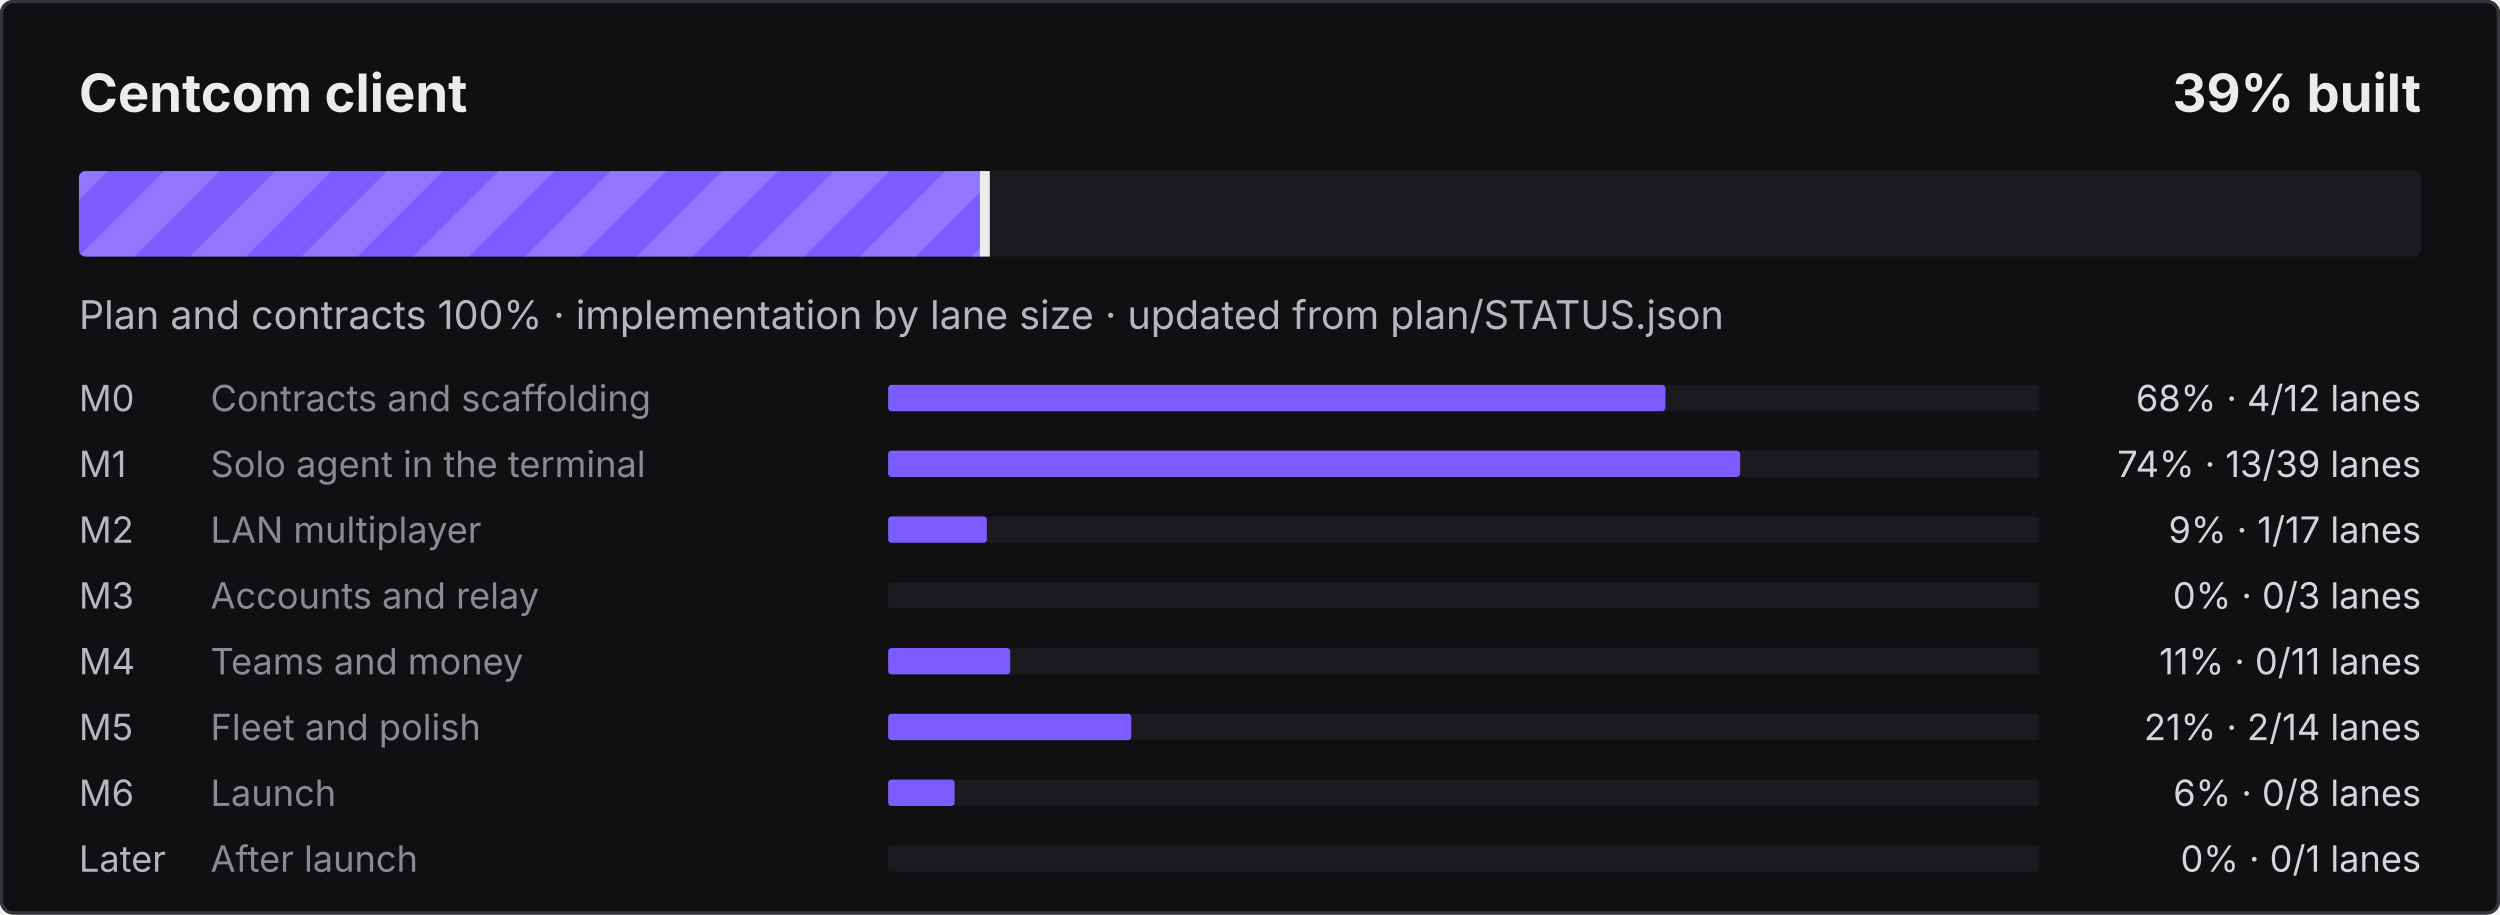
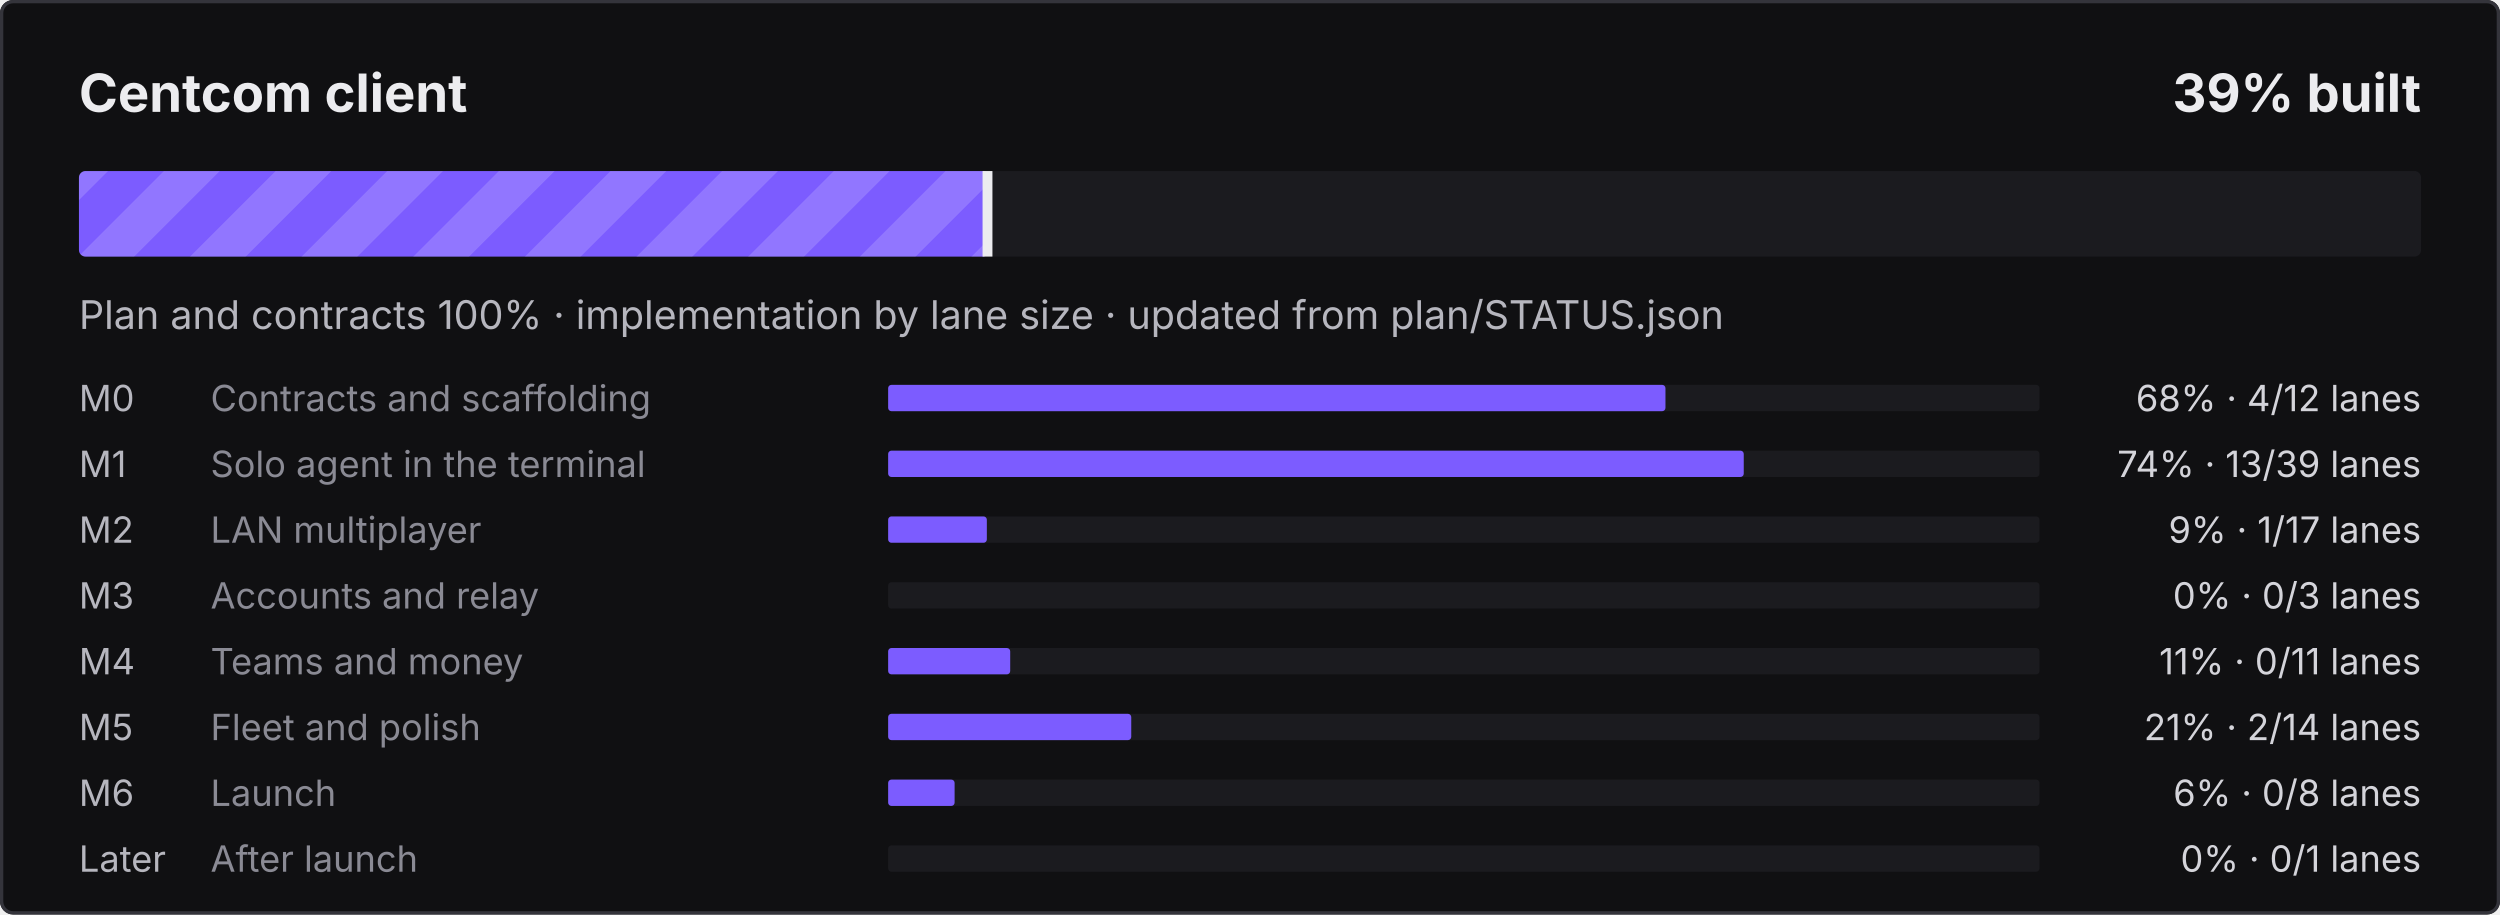
<svg xmlns="http://www.w3.org/2000/svg" width="760" height="278" viewBox="0 0 760 278" role="img" aria-label="Centcom client: 39% built">
  <defs>
    <pattern id="s" width="24" height="24" patternUnits="userSpaceOnUse" patternTransform="rotate(45)">
      <rect width="12" height="24" fill="#fff" fill-opacity=".16" />
    </pattern>
    <clipPath id="c">
      <rect x="24" y="52" width="712" height="26" rx="2" />
    </clipPath>
  </defs>
  <style>@keyframes mv{to{transform:translateX(24px)}}
.st{animation:mv .9s linear infinite}text{font-family:ui-sans-serif,system-ui,-apple-system,"Segoe UI",sans-serif}
@media (prefers-reduced-motion:reduce){.st{animation:none}}</style>
  <rect width="760" height="278" rx="4" fill="#101012" />
  <rect x=".5" y=".5" width="759" height="277" rx="3.5" fill="none" stroke="#34343B" />
  <text x="24" y="34" fill="#ECECEF" font-size="16" font-weight="700">Centcom client</text>
  <text x="736" y="34" fill="#ECECEF" font-size="16" font-weight="700" text-anchor="end">39% built</text>
  <rect x="24" y="52" width="712" height="26" rx="2" fill="#1B1B1F" />
  <clipPath id="cf">
-     <rect x="24" y="52" width="275.9" height="26" rx="2" />
+     <rect x="24" y="52" width="276.7" height="26" rx="2" />
  </clipPath>
  <g clip-path="url(#cf)">
-     <rect x="24" y="52" width="275.9" height="26" fill="#7C5CFF" />
-     <rect x="0" y="52" width="323.9" height="26" fill="url(#s)" class="st" />
+     <rect x="24" y="52" width="276.7" height="26" fill="#7C5CFF" />
+     <rect x="0" y="52" width="324.7" height="26" fill="url(#s)" class="st" />
  </g>
-   <rect x="297.9" y="52" width="3" height="26" fill="#ECECEF" />
+   <rect x="298.7" y="52" width="3" height="26" fill="#ECECEF" />
  <text x="24" y="100" fill="#B6B6BE" font-size="12">Plan and contracts 100% · implementation by lane size · updated from plan/STATUS.json</text>
  <text x="24" y="125" fill="#B6B6BE" font-size="11">M0</text>
  <text x="64" y="125" fill="#8A8A94" font-size="11">Contracts and scaffolding</text>
  <rect x="270" y="117" width="350" height="8" rx="1" fill="#1B1B1F" />
  <rect x="270" y="117" width="236.3" height="8" rx="1" fill="#7C5CFF" />
  <text x="736" y="125" fill="#D4D4DA" font-size="11" text-anchor="end">68% · 4/12 lanes</text>
  <text x="24" y="145" fill="#B6B6BE" font-size="11">M1</text>
  <text x="64" y="145" fill="#8A8A94" font-size="11">Solo agent in the terminal</text>
  <rect x="270" y="137" width="350" height="8" rx="1" fill="#1B1B1F" />
-   <rect x="270" y="137" width="259.0" height="8" rx="1" fill="#7C5CFF" />
+   <rect x="270" y="137" width="260.1" height="8" rx="1" fill="#7C5CFF" />
  <text x="736" y="145" fill="#D4D4DA" font-size="11" text-anchor="end">74% · 13/39 lanes</text>
  <text x="24" y="165" fill="#B6B6BE" font-size="11">M2</text>
  <text x="64" y="165" fill="#8A8A94" font-size="11">LAN multiplayer</text>
  <rect x="270" y="157" width="350" height="8" rx="1" fill="#1B1B1F" />
  <rect x="270" y="157" width="30.0" height="8" rx="1" fill="#7C5CFF" />
  <text x="736" y="165" fill="#D4D4DA" font-size="11" text-anchor="end">9% · 1/17 lanes</text>
  <text x="24" y="185" fill="#B6B6BE" font-size="11">M3</text>
  <text x="64" y="185" fill="#8A8A94" font-size="11">Accounts and relay</text>
  <rect x="270" y="177" width="350" height="8" rx="1" fill="#1B1B1F" />
  <text x="736" y="185" fill="#D4D4DA" font-size="11" text-anchor="end">0% · 0/3 lanes</text>
  <text x="24" y="205" fill="#B6B6BE" font-size="11">M4</text>
  <text x="64" y="205" fill="#8A8A94" font-size="11">Teams and money</text>
  <rect x="270" y="197" width="350" height="8" rx="1" fill="#1B1B1F" />
  <rect x="270" y="197" width="37.1" height="8" rx="1" fill="#7C5CFF" />
  <text x="736" y="205" fill="#D4D4DA" font-size="11" text-anchor="end">11% · 0/11 lanes</text>
  <text x="24" y="225" fill="#B6B6BE" font-size="11">M5</text>
  <text x="64" y="225" fill="#8A8A94" font-size="11">Fleet and polish</text>
  <rect x="270" y="217" width="350" height="8" rx="1" fill="#1B1B1F" />
  <rect x="270" y="217" width="73.9" height="8" rx="1" fill="#7C5CFF" />
  <text x="736" y="225" fill="#D4D4DA" font-size="11" text-anchor="end">21% · 2/14 lanes</text>
  <text x="24" y="245" fill="#B6B6BE" font-size="11">M6</text>
  <text x="64" y="245" fill="#8A8A94" font-size="11">Launch</text>
  <rect x="270" y="237" width="350" height="8" rx="1" fill="#1B1B1F" />
  <rect x="270" y="237" width="20.2" height="8" rx="1" fill="#7C5CFF" />
  <text x="736" y="245" fill="#D4D4DA" font-size="11" text-anchor="end">6% · 0/8 lanes</text>
  <text x="24" y="265" fill="#B6B6BE" font-size="11">Later</text>
  <text x="64" y="265" fill="#8A8A94" font-size="11">After launch</text>
  <rect x="270" y="257" width="350" height="8" rx="1" fill="#1B1B1F" />
  <text x="736" y="265" fill="#D4D4DA" font-size="11" text-anchor="end">0% · 0/1 lanes</text>
</svg>
